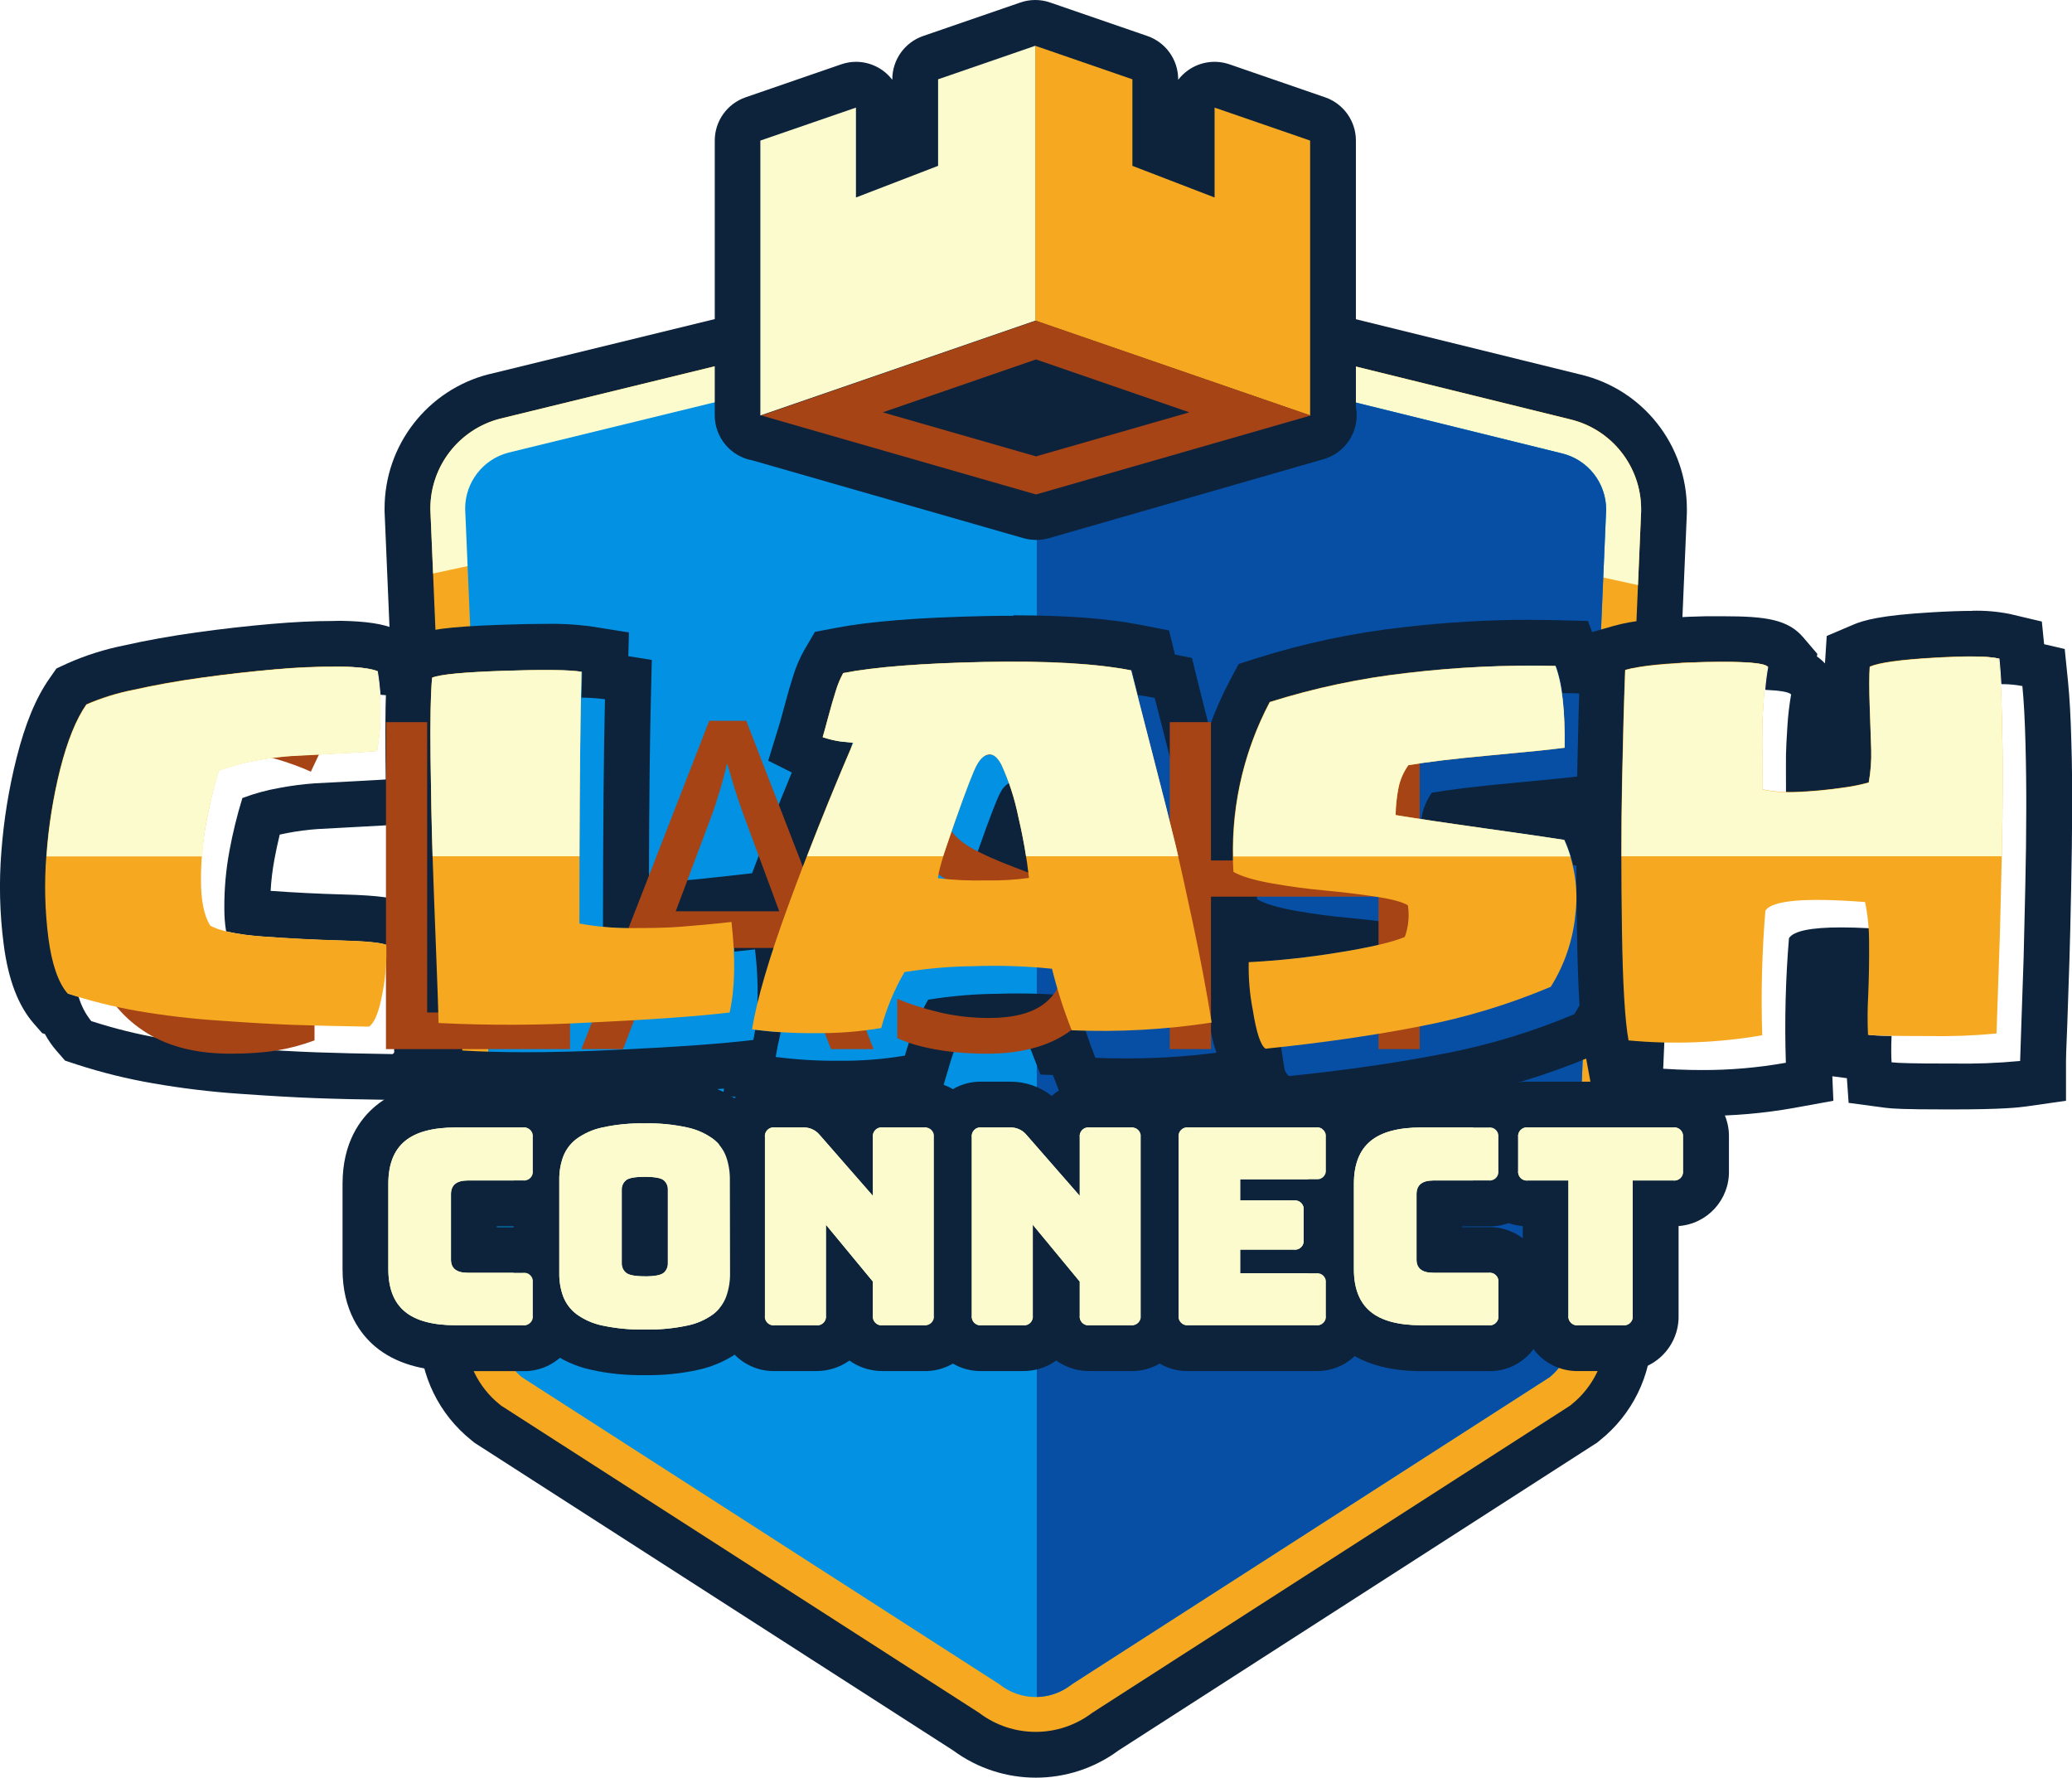
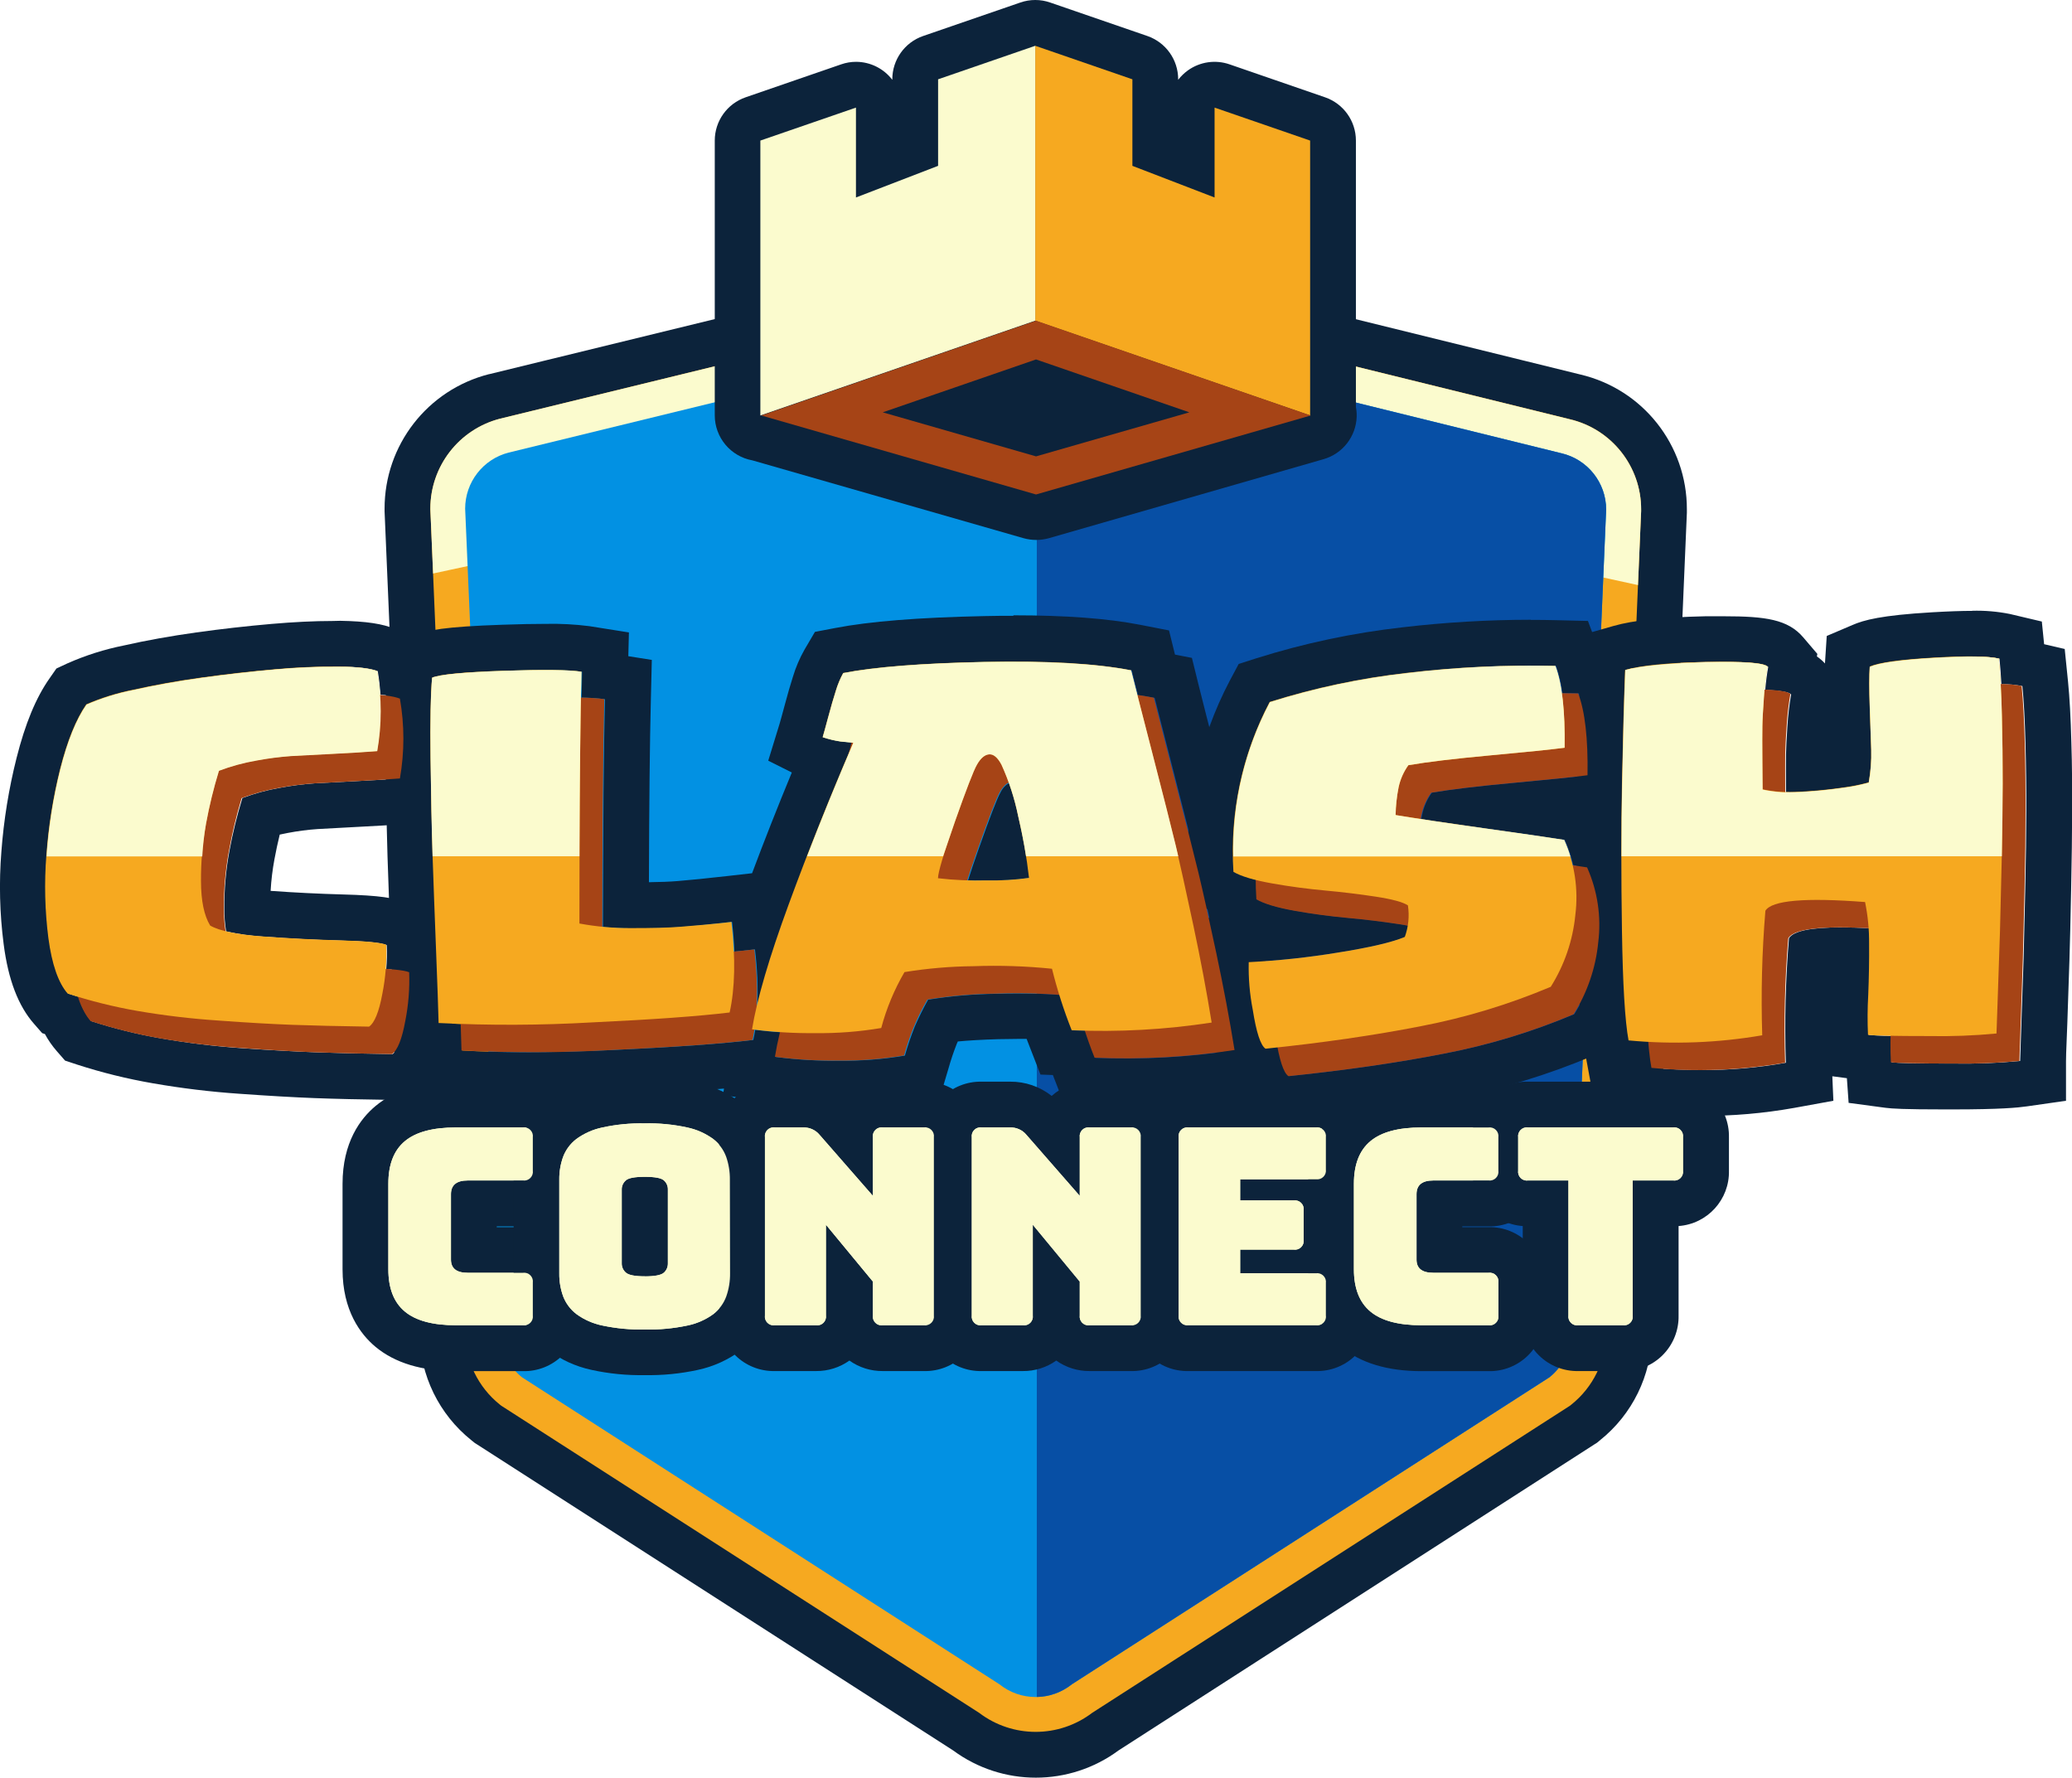
<svg xmlns="http://www.w3.org/2000/svg" id="Calque_1" data-name="Calque 1" viewBox="0 0 452.57 388.23">
  <defs>
-     <style>.cls-1{fill:#f6a920;}.cls-2{fill:#0c233b;}.cls-3{fill:#fbfbce;}.cls-4{fill:#0291e3;}.cls-5{fill:#074fa5;}.cls-6{font-size:100px;font-family:YouBlockhead, You Blockhead;}.cls-6,.cls-7{fill:#a64416;}</style>
+     <style>.cls-1{fill:#f6a920;}.cls-2{fill:#0c233b;}.cls-3{fill:#fbfbce;}.cls-4{fill:#0291e3;}.cls-5{fill:#074fa5;}.cls-6{fill:#a64416;}</style>
  </defs>
  <path class="cls-1" d="M226.21,383.23A25.37,25.37,0,0,1,211,378.17L106.56,311.05l-.52-.42a25.17,25.17,0,0,1-9.44-19.39L89,111.36v-.27a25.29,25.29,0,0,1,19-24.5L220.14,59.2a25,25,0,0,1,6.21-.77,25.61,25.61,0,0,1,5.8.67L344,86.68a25.19,25.19,0,0,1,19.43,24.6v.54l-7.63,179.42a25.21,25.21,0,0,1-9.45,19.4l-.52.42L241.43,378.17A25.46,25.46,0,0,1,226.21,383.23Zm-.52-25.67.52.42.52-.42,103.81-66.72v-.45l7.62-179.11L221.35,83.72l-107.1,27.37,7.64,179.57v.18Z" />
  <path class="cls-2" d="M226.35,63.43A20.32,20.32,0,0,1,231,64L342.84,91.54a20.2,20.2,0,0,1,15.62,19.74v.33l-7.64,179.5a20.22,20.22,0,0,1-7.58,15.63l-.31.25L238.56,374.07a20.41,20.41,0,0,1-24.7,0L109.49,307l-.32-.25a20.21,20.21,0,0,1-7.57-15.63L94,111.25v-.16a20.28,20.28,0,0,1,15.26-19.65L221.32,64.06a20.39,20.39,0,0,1,5-.63M226.21,363a5,5,0,0,0,3.13-1.1l.31-.25.34-.22L333.9,294.62a5,5,0,0,0,1.63-3.69v-.33l7.63-179.45a5,5,0,0,0-3.84-4.73L222.5,78.85a5,5,0,0,0-1.15-.13,5.19,5.19,0,0,0-1.24.15L113,106.25a5,5,0,0,0-3.76,4.72l7.65,179.79v.17a5,5,0,0,0,1.62,3.69l104.25,67,.32.25a5,5,0,0,0,3.13,1.1m.14-309.54a30.11,30.11,0,0,0-7.45.93L106.84,81.72l0,0h-.05A30.26,30.26,0,0,0,84,111.09v.59l7.64,179.7a30.14,30.14,0,0,0,11.31,23.15l.32.26.41.33.44.28,104.06,66.88a30.41,30.41,0,0,0,36.14,0l104-66.88.45-.28.41-.33.31-.26a30.15,30.15,0,0,0,11.32-23.15L368.45,112v-.75a30.17,30.17,0,0,0-23.27-29.46L233.4,54.26h-.1a30.08,30.08,0,0,0-7-.81Zm-106.93,61.5,102-26.06L333,115.2,325.64,288,226.21,352,126.78,288l-7.36-173.11Z" />
  <path class="cls-3" d="M109.24,111a5,5,0,0,1,3.76-4.72L225.11,78.87a5.08,5.08,0,0,1,2.39,0l111.83,27.57a5,5,0,0,1,3.84,4.73l-.56,13.3,15.16,3.31.69-16.15v-.33a20.2,20.2,0,0,0-15.62-19.74L231,64a20.36,20.36,0,0,0-9.69.09L109.21,91.44A20.28,20.28,0,0,0,94,111.09v.16l.6,14L109.71,122Z" />
  <path class="cls-4" d="M338.45,300.78,234.13,367.83a12.64,12.64,0,0,1-15.84,0L114,300.78a12.65,12.65,0,0,1-4.72-9.85L101.6,111.09a12.64,12.64,0,0,1,9.51-12.25L223.22,71.47a12.55,12.55,0,0,1,6-.06L341.08,99a12.63,12.63,0,0,1,9.74,12.3l-7.65,179.65A12.62,12.62,0,0,1,338.45,300.78Z" />
  <path class="cls-5" d="M341.08,99,229.25,71.41a12.51,12.51,0,0,0-2.79-.33V370.61a12.69,12.69,0,0,0,7.67-2.78l104.32-67.05a12.62,12.62,0,0,0,4.72-9.85l7.65-179.65A12.63,12.63,0,0,0,341.08,99Z" />
  <path class="cls-2" d="M72.6,145.57h1.56q6.15.1,8.35,1c.29,1.75.48,3.46.61,5.16a15.67,15.67,0,0,1,4.39.84,50.47,50.47,0,0,1,0,17.43c-2.47.2-5.66.39-9.55.59s-6.94.35-9.15.48a66.62,66.62,0,0,0-7.74,1,44.59,44.59,0,0,0-8.13,2.22,102.6,102.6,0,0,0-2.83,11.55A66.43,66.43,0,0,0,49,198.41a30.44,30.44,0,0,0,.39,5,51.39,51.39,0,0,0,8.21,1.15q8.6.63,16.87.85c5.51.15,8.86.47,10,1a39.18,39.18,0,0,1-.11,5.26,20,20,0,0,1,5.11.74A46.52,46.52,0,0,1,88.66,223c-.74,4-1.7,6.36-2.91,7.21q-10.05-.15-16.65-.39T53,228.93a172.72,172.72,0,0,1-17.79-2.15A111.37,111.37,0,0,1,19.93,223a15.24,15.24,0,0,1-2.76-5.31c-.75-.23-1.51-.45-2.24-.69q-3.07-3.51-4.22-12.11a87.64,87.64,0,0,1-.44-18.14A109.88,109.88,0,0,1,13.32,168q2.34-9.28,5.71-14.11a50.23,50.23,0,0,1,10.23-3.18q6.91-1.56,15-2.68t15.92-1.81q6.87-.6,12.45-.6m0-10c-4,0-8.47.22-13.32.64-5.39.47-10.92,1.09-16.43,1.86s-10.94,1.74-15.79,2.84a59,59,0,0,0-12.39,3.93L12.32,146l-1.49,2.14c-3,4.26-5.33,9.94-7.21,17.38A120.69,120.69,0,0,0,.3,186a97.05,97.05,0,0,0,.5,20.2c1,7.8,3.2,13.48,6.61,17.37l1.8,2.06.6.2a20.52,20.52,0,0,0,2.6,3.74l1.8,2.06,2.6.86a120.79,120.79,0,0,0,16.61,4.1,181.84,181.84,0,0,0,18.83,2.28c6.44.46,12,.78,16.48.95s10.13.3,16.88.39l3.24,0,2.65-1.86c4.56-3.21,6.13-8.94,7-13.57a56.58,56.58,0,0,0,1-13l-.32-6.3-4.8-2-.2-4-5.82-2.43c-2.2-.91-5.14-1.49-13.62-1.71-5.09-.14-10.35-.4-15.63-.78a54.36,54.36,0,0,1,.83-6.88q.51-2.76,1.16-5.41c.58-.13,1.16-.25,1.76-.36a54.77,54.77,0,0,1,6.54-.85c2.21-.13,5.26-.29,9.06-.49,4-.2,7.28-.4,9.84-.6l7.65-.6,1.39-7.56a60.57,60.57,0,0,0,0-20.86l-.9-5.45-4.31-1.82-.69-4.18L86.4,137.4c-2.8-1.18-6.41-1.72-12.08-1.82Z" />
  <path class="cls-2" d="M221.35,144.52q16.13,0,25.86,1.89c.28,1.16.74,3,1.36,5.4,1.28.18,2.49.38,3.64.6q1,4,4.59,17.92t5.12,20.24q1.51,6.28,3.91,17.53t3.95,21.22a151.38,151.38,0,0,1-24,1.83q-3.23,0-6.53-.12c-.8-2.07-1.5-4-2.13-5.93l-2.87-.07c-1.06-2.73-2-5.3-2.72-7.75-2.8-.2-5.83-.31-9.1-.31-1.48,0-3,0-4.59.07a100.15,100.15,0,0,0-15.12,1.29,63.46,63.46,0,0,0-2.92,5.89,64.49,64.49,0,0,0-2.15,6.32,80.74,80.74,0,0,1-14.36,1.12,98.35,98.35,0,0,1-13.87-.83q.41-2.46,1.11-5.39c-2-.12-3.88-.31-5.57-.54-.12.76-.26,1.51-.42,2.22q-10,1.22-30.15,2.17-10.79.51-19.59.51-7.67,0-13.83-.38c0-1.37-.09-3.3-.18-5.78-1.67-.06-3.29-.13-4.82-.22q-.1-4.3-.56-16t-.76-20.65q-.3-8.94-.44-21.2T94.52,148Q97,147,110.05,146.51q5.36-.18,9.18-.18a57.29,57.29,0,0,1,7.91.38c0,1.73-.08,3.63-.12,5.65a39.75,39.75,0,0,1,5.12.35q-.4,16.44-.44,49.74c2,.19,4.06.29,6.33.31h1.59q5.43,0,9.15-.3,4.24-.34,11.13-1.12.39,3.41.52,6.49l4.48-.49a77.36,77.36,0,0,1,.53,12.39,198.9,198.9,0,0,1,7-22.18q6-16.25,13.11-32.94c.16-.62.35-1.31.56-2.1l.09-.32-2.48-.26a22.7,22.7,0,0,1-3.86-.93c.26-.84.68-2.34,1.25-4.49s1.11-4,1.63-5.66a19.63,19.63,0,0,1,1.62-3.86q10.35-2,30.86-2.42c2.13,0,4.18-.06,6.17-.06m-7.19,47.78h1.53a57.66,57.66,0,0,0,9.2-.56,109.66,109.66,0,0,0-2.37-13.5c-.66-2.84-1.34-5.26-2-7.3a4.67,4.67,0,0,0-2,2.09q-1.08,1.86-4.79,12.38-1.44,4.08-2.32,6.87c.87,0,1.78,0,2.75,0m7.19-57.78c-2,0-4.19,0-6.38.06-14.37.3-25,1.15-32.55,2.6L178,138l-2.29,3.9a28.87,28.87,0,0,0-2.51,5.87c-.57,1.78-1.17,3.85-1.78,6.15-.66,2.51-1,3.62-1.13,4.11l-2.49,8.1,5.15,2.58c-3.09,7.47-6,14.85-8.68,22l-5.48.62c-4.46.51-8.1.87-10.8,1.09-1.72.14-3.82.22-6.25.25.05-17.26.19-30.62.42-39.8l.21-8.75-5.13-.81.13-5.19-8.65-1.37a64.13,64.13,0,0,0-9.47-.5c-2.65,0-5.86.06-9.52.19-12.55.42-16.55,1.18-19.22,2.35l-5.38,2.37-.55,5.86c-.36,3.9-.48,10-.38,18.57.1,8.21.25,15.41.44,21.4s.46,13,.76,20.73.5,13,.56,15.84l.21,9.18,4.87.31.13,5.69,9.16.58c4.3.27,9.16.4,14.46.4,6,0,12.75-.17,20.06-.52,9.44-.44,17.14-.92,23.29-1.46l-.23,1.43,10.05,1.48a106.63,106.63,0,0,0,15.32.93,91.4,91.4,0,0,0,16.15-1.28l6-1.11,1.75-5.88a55,55,0,0,1,1.79-5.32c.07-.15.14-.33.24-.54,2.2-.21,5.09-.39,8.85-.5,1.48,0,2.94-.06,4.32-.06l1.86,0c.21.55.42,1.1.64,1.66l2.38,6.13,2.71.1,2.29,5.9,6.58.24c2.31.08,4.63.13,6.89.13a162.15,162.15,0,0,0,25.62-2l9.84-1.58-1.55-9.84c-1.06-6.79-2.42-14.1-4.05-21.75s-2.94-13.54-4-17.79-2.75-11.08-5.16-20.4-3.92-15.2-4.56-17.81l-1.53-6.2-3.7-.72-1.3-5.28-6.27-1.22c-7.18-1.4-16.27-2.08-27.77-2.08Z" />
  <path class="cls-2" d="M334.38,145.37c1.83,0,3.67,0,5.5.07a29,29,0,0,1,1.41,5.94c1.2,0,2.39,0,3.59.06q2.21,5.85,2,17.87-4.49.58-16.18,1.66t-17.95,2.15a12.82,12.82,0,0,0-2.12,4.81c-.07.3-.12.62-.18.94,3.82.58,8.42,1.25,13.83,2q12.48,1.76,17.51,2.54a30.13,30.13,0,0,1,1.86,5.52l3.14.48a30.81,30.81,0,0,1,2.44,16.38,36.16,36.16,0,0,1-5.37,15.7,141.33,141.33,0,0,1-28.3,8.59q-15.3,3-34,4.93c-.9-.6-1.69-2.71-2.39-6.28l-2.61.28q-1.6-1.08-2.78-8.5c-.78-4.94-1.08-8.41-.88-10.4a174.07,174.07,0,0,0,19.34-2.07q10.59-1.68,14.74-3.44a11.53,11.53,0,0,0,.63-2.46l-1.93-.33c-3.58-.56-7.28-1-11.1-1.35s-7.7-.86-11.63-1.56-6.71-1.54-8.37-2.51c-.08-1.42-.11-2.83-.11-4.22a19.45,19.45,0,0,1-4.89-1.78,69.61,69.61,0,0,1,7.91-37.11,158.48,158.48,0,0,1,30-6.35,230.85,230.85,0,0,1,26.87-1.58m0-10a242.15,242.15,0,0,0-28,1.65,168.9,168.9,0,0,0-31.92,6.76L270.56,145l-1.91,3.58a79.83,79.83,0,0,0-9.07,42.34l.29,5.36L264.5,199l.2.11.07,1.35-1,0-.85,8.63c-.29,2.94,0,6.93.95,12.93,1.12,7.06,2.75,12.35,7.11,15.26l.35.23a13.12,13.12,0,0,0,4.65,5.77l3,2,3.58-.36c12.71-1.3,24.47-3,34.93-5.07a151.78,151.78,0,0,0,30.3-9.21l2.83-1.22,1.66-2.59a46.36,46.36,0,0,0,6.88-20,40.88,40.88,0,0,0-3.27-21.6l-2.23-4.94L351.2,180l-.3-.68-.19-.42,6-.78.14-8.64c.15-9.36-.71-16.41-2.63-21.54l-2.38-6.33-2.77-.06-2.23-5.94-6.75-.16c-1.9-.05-3.83-.07-5.74-.07Z" />
  <path class="cls-2" d="M430.73,143.39a28.74,28.74,0,0,1,6,.44q.24,2.43.42,5.58a23.46,23.46,0,0,1,4.58.42q.48,4.83.68,12.52t.17,14.82q0,7.13-.22,16.89T442,209.35q-.18,5.52-.47,13.69c-.19,5.46-.29,8.34-.29,8.67a129.35,129.35,0,0,1-14.82.56h-1.64q-9.58,0-11.62-.27c-.09-1.36-.11-3.29,0-5.77-2.51,0-4.17-.12-5-.23q-.19-2.77.05-8.64c.17-3.91.23-7.67.2-11.28,0-1.19-.06-2.29-.13-3.36-2.28-.12-4.33-.18-6.17-.18q-9.9,0-11.36,2.36a236.57,236.57,0,0,0-.68,27.2,102.19,102.19,0,0,1-18.41,1.59q-5.24,0-10.79-.47c-.27-1.44-.5-3.36-.7-5.71-1.42-.07-2.85-.17-4.3-.29q-1.17-6.3-1.44-24t0-32.18q.3-14.48.69-24.73,5.11-1.47,17.55-1.74c1.4,0,2.69,0,3.88,0,5.82,0,9.05.36,9.67,1.09-.27,1.47-.49,3.13-.65,5,3.3.14,5.19.48,5.65,1a62,62,0,0,0-.81,6.91c-.17,2.65-.28,4.7-.31,6.13s0,4,0,7.57V173h1.11c.62,0,1.26,0,1.94,0q4.89-.25,9.23-.88a42.69,42.69,0,0,0,6-1.17,36.28,36.28,0,0,0,.54-7.16c-.07-2.36-.17-5.48-.32-9.37s-.16-6.81,0-8.77q3-1.32,14-1.95,4.89-.28,8.25-.29m0-10c-2.42,0-5.4.11-8.83.31-11.16.65-14.94,1.71-17.36,2.76L399,138.89l-.39,6a10.9,10.9,0,0,0-1.76-1.53l.1-.55-3.08-3.61c-3.34-3.92-8.23-4.61-17.28-4.61-1.25,0-2.63,0-4.1,0-9.35.21-15.74.88-20.08,2.12l-7,2-.28,7.24c-.26,6.85-.49,15.23-.68,24.92s-.21,20.68,0,32.53c.19,12.65.7,20.81,1.61,25.67l1.39,7.51,3.95.32,1.05,5.68,7.61.63c4,.33,7.87.5,11.62.5a112.86,112.86,0,0,0,20.2-1.75l8.57-1.56-.23-5.35,3.18.42.38,5.39,8.08,1.08c1.4.18,3.93.35,12.94.35h1.66c10.54,0,14.3-.39,16.21-.66l8.59-1.23v-8.6c0-.31,0-1.76.29-8.38q.28-8.21.46-13.74c.12-3.7.24-8.88.37-15.4s.21-12.27.22-17.06,0-9.92-.17-15.1c-.14-5.44-.38-9.78-.73-13.28l-.72-7.1-4.5-1.05-.5-4.95L439,134.09a36.7,36.7,0,0,0-8.27-.7Z" />
-   <text class="cls-6" transform="translate(11.4 229.12)">CLASH</text>
+   <path class="cls-6" d="M89.37,212.33A46,46,0,0,1,88.52,223q-1.09,5.94-2.9,7.21-10.07-.15-16.66-.39t-16.13-.93A172.59,172.59,0,0,1,35,226.78,111.73,111.73,0,0,1,19.79,223q-3.08-3.51-4.22-12.11a88.34,88.34,0,0,1-.44-18.14,109.88,109.88,0,0,1,3-18.82q2.36-9.28,5.72-14.11a49.81,49.81,0,0,1,10.23-3.18q6.9-1.56,15-2.68T65,152.17a138.54,138.54,0,0,1,14-.59c4.1.07,6.89.41,8.35,1a50.47,50.47,0,0,1,0,17.43c-2.47.2-5.65.39-9.54.59s-6.94.35-9.16.48a67.17,67.17,0,0,0-7.74,1,45,45,0,0,0-8.13,2.22A102.6,102.6,0,0,0,50,185.89a67.27,67.27,0,0,0-1.1,12.52c0,4.33.69,7.57,2,9.72q3,1.76,11.57,2.39t16.87.85Q87.62,211.6,89.37,212.33Z" />
+   <path class="cls-6" d="M164.77,207.35q1.36,11.86-.4,19.77-10,1.23-30.15,2.17a314.45,314.45,0,0,1-33.42.13q-.09-4.3-.56-16t-.76-20.65q-.28-8.94-.44-21.2T99.38,154q2.45-1.07,15.53-1.51t17.09.2q-.44,17.72-.44,55a60,60,0,0,0,11.33,1c4.33,0,7.91-.06,10.74-.29S160.18,207.87,164.77,207.35Z" />
+   <path class="cls-6" d="M269.65,229.32A157.3,157.3,0,0,1,239.08,231a104.22,104.22,0,0,1-4.3-13.43,124.19,124.19,0,0,0-17.11-.56,100,100,0,0,0-15.11,1.29,49.6,49.6,0,0,0-5.08,12.21,80.74,80.74,0,0,1-14.36,1.12,96.71,96.71,0,0,1-13.86-.83q1.61-9.86,8-27.27t14.11-35.33l-2.84-.29a22.46,22.46,0,0,1-3.85-.93c.26-.84.67-2.34,1.24-4.49s1.12-4,1.64-5.66a19.69,19.69,0,0,1,1.61-3.86q10.35-2,30.86-2.42t32,1.83q1,4,4.59,17.92t5.13,20.24q1.51,6.28,3.9,17.53T269.65,229.32Zm-39.89-31.59a113.58,113.58,0,0,0-2.37-13.5A52.59,52.59,0,0,0,223.75,173c-.85-1.6-1.75-2.35-2.71-2.27s-1.85.84-2.66,2.27q-1.08,1.86-4.79,12.38t-3.71,12.42a73.74,73.74,0,0,0,10.67.47A57.82,57.82,0,0,0,229.76,197.73Z" />
+   <path class="cls-6" d="M346.75,169.31q-4.5.58-16.19,1.66t-17.94,2.15a13,13,0,0,0-2.13,4.81,34.47,34.47,0,0,0-.66,6.08q6.84,1.11,19.32,2.88t17.5,2.54a30.81,30.81,0,0,1,2.44,16.38,36.16,36.16,0,0,1-5.37,15.7,141.43,141.43,0,0,1-28.29,8.59q-15.31,3-34,4.93c-1.08-.71-2-3.55-2.79-8.5a48.35,48.35,0,0,1-.88-10.4,173.82,173.82,0,0,0,19.34-2.07q10.59-1.68,14.75-3.44a14,14,0,0,0,.68-6.89c-1.07-.71-3.4-1.35-7-1.9s-7.29-1-11.11-1.35-7.7-.86-11.62-1.56-6.72-1.54-8.38-2.51a69.71,69.71,0,0,1,7.91-37.11,158.82,158.82,0,0,1,30-6.35,229.66,229.66,0,0,1,32.38-1.51Q346.94,157.29,346.75,169.31Z" />
+   <path class="cls-6" d="M441.57,149.83q.49,4.83.69,12.52t.17,14.82q0,7.13-.22,16.89t-.37,15.29q-.16,5.52-.46,13.69t-.3,8.67a129.1,129.1,0,0,1-14.82.56q-11.06,0-13.25-.27a83.67,83.67,0,0,1,.05-8.64q.24-5.87.19-11.28a43.08,43.08,0,0,0-.88-9.08q-19.68-1.51-21.77,1.9a236.82,236.82,0,0,0-.69,27.2,111,111,0,0,1-29.2,1.12q-1.17-6.3-1.44-24t0-32.18q.29-14.48.68-24.73,5.13-1.47,17.55-1.74t13.55,1a64.69,64.69,0,0,0-.8,6.91c-.18,2.65-.29,4.7-.32,6.13s0,4,0,7.57.05,5.68.05,6.2a28.18,28.18,0,0,0,8,.54q4.88-.25,9.23-.88a42.78,42.78,0,0,0,5.95-1.17,35.53,35.53,0,0,0,.54-7.16q-.09-3.54-.32-9.37t0-8.77q3-1.32,13.94-1.95T441.57,149.83Z" />
  <path class="cls-1" d="M84.37,206.33A46,46,0,0,1,83.52,217q-1.09,5.94-2.91,7.21-10-.15-16.65-.39t-16.13-.93A172.59,172.59,0,0,1,30,220.78,111.73,111.73,0,0,1,14.79,217q-3.07-3.51-4.22-12.11a88.34,88.34,0,0,1-.44-18.14,109.88,109.88,0,0,1,3-18.82q2.36-9.28,5.72-14.11a49.81,49.81,0,0,1,10.23-3.18q6.9-1.56,15-2.68T60,146.17a138.54,138.54,0,0,1,14-.59c4.1.07,6.89.41,8.35,1a50.47,50.47,0,0,1,0,17.43c-2.47.2-5.65.39-9.54.59s-6.94.35-9.16.48a67.17,67.17,0,0,0-7.74,1,45,45,0,0,0-8.13,2.22A102.6,102.6,0,0,0,45,179.89a67.27,67.27,0,0,0-1.1,12.52c0,4.33.69,7.57,2,9.72q3,1.76,11.57,2.39t16.87.85Q82.62,205.6,84.37,206.33Z" />
  <path class="cls-1" d="M159.77,201.35q1.36,11.86-.4,19.77-10,1.22-30.15,2.17a314.45,314.45,0,0,1-33.42.13q-.1-4.3-.56-16t-.76-20.65q-.28-8.94-.44-21.2T94.38,148q2.45-1.07,15.53-1.51t17.09.2q-.44,17.72-.44,55a60,60,0,0,0,11.33,1c4.33,0,7.91-.06,10.74-.29S155.18,201.87,159.77,201.35Z" />
  <path class="cls-1" d="M264.65,223.32A157.3,157.3,0,0,1,234.08,225a104.22,104.22,0,0,1-4.3-13.43,124.19,124.19,0,0,0-17.11-.56,100,100,0,0,0-15.11,1.29,49.6,49.6,0,0,0-5.08,12.21,80.74,80.74,0,0,1-14.36,1.12,98.19,98.19,0,0,1-13.86-.83q1.61-9.86,8-27.27t14.11-35.33l-2.84-.29a22.46,22.46,0,0,1-3.85-.93c.26-.84.67-2.34,1.24-4.49s1.12-4,1.64-5.66a19.69,19.69,0,0,1,1.61-3.86q10.35-2,30.86-2.42t32,1.83q1,4,4.59,17.92t5.13,20.24q1.51,6.28,3.9,17.53T264.65,223.32Zm-39.89-31.59a113.58,113.58,0,0,0-2.37-13.5A52.59,52.59,0,0,0,218.75,167c-.85-1.6-1.75-2.35-2.71-2.27s-1.85.84-2.66,2.27q-1.08,1.86-4.79,12.38t-3.71,12.42a73.74,73.74,0,0,0,10.67.47A57.82,57.82,0,0,0,224.76,191.73Z" />
  <path class="cls-1" d="M341.75,163.31q-4.5.58-16.19,1.66t-17.94,2.15a12.84,12.84,0,0,0-2.13,4.81,34.47,34.47,0,0,0-.66,6.08q6.84,1.11,19.32,2.88t17.5,2.54a30.81,30.81,0,0,1,2.44,16.38,36.16,36.16,0,0,1-5.37,15.7,141.33,141.33,0,0,1-28.3,8.59q-15.3,3-34,4.93-1.62-1.08-2.79-8.5a48.35,48.35,0,0,1-.88-10.4,173.82,173.82,0,0,0,19.34-2.07q10.59-1.68,14.75-3.44a14,14,0,0,0,.68-6.89c-1.08-.71-3.4-1.35-7-1.9s-7.29-1-11.11-1.35-7.7-.86-11.62-1.56-6.72-1.54-8.38-2.51a69.71,69.71,0,0,1,7.91-37.11,158.82,158.82,0,0,1,30-6.35,229.66,229.66,0,0,1,32.38-1.51Q341.94,151.29,341.75,163.31Z" />
  <path class="cls-1" d="M436.57,143.83q.49,4.83.69,12.52t.17,14.82q0,7.13-.22,16.89t-.37,15.29q-.16,5.52-.46,13.69c-.2,5.46-.3,8.34-.3,8.67a129.1,129.1,0,0,1-14.82.56q-11.06,0-13.25-.27a83.67,83.67,0,0,1,.05-8.64q.24-5.87.19-11.28a43.08,43.08,0,0,0-.88-9.08q-19.68-1.51-21.77,1.9a236.82,236.82,0,0,0-.69,27.2,111,111,0,0,1-29.2,1.12q-1.17-6.3-1.44-24t0-32.18q.29-14.48.68-24.73,5.13-1.47,17.55-1.74t13.55,1a64.69,64.69,0,0,0-.8,6.91c-.18,2.65-.29,4.7-.32,6.13s0,4,0,7.57.05,5.68.05,6.2a28.18,28.18,0,0,0,8,.54q4.88-.25,9.23-.88a42.78,42.78,0,0,0,5.95-1.17,34.82,34.82,0,0,0,.54-7.16c-.07-2.36-.17-5.48-.32-9.37s-.15-6.81,0-8.77q3-1.32,13.94-1.95T436.57,143.83Z" />
  <path class="cls-3" d="M45,179.89a102.6,102.6,0,0,1,2.83-11.55,45,45,0,0,1,8.13-2.22,67.17,67.17,0,0,1,7.74-1q3.33-.2,9.16-.48c3.89-.2,7.07-.39,9.54-.59a50.47,50.47,0,0,0,0-17.43c-1.46-.62-4.25-1-8.35-1a138.54,138.54,0,0,0-14,.59q-7.86.69-15.92,1.81t-15,2.68a49.81,49.81,0,0,0-10.23,3.18q-3.37,4.83-5.72,14.11a109.88,109.88,0,0,0-3,18.82c0,.08,0,.15,0,.23h34A63,63,0,0,1,45,179.89Z" />
  <path class="cls-3" d="M127,146.71q-4-.65-17.09-.2T94.38,148q-.48,5.28-.34,17.53t.44,21.2V187h32.09Q126.66,160.74,127,146.71Z" />
  <path class="cls-3" d="M208.59,179.4q3.72-10.53,4.79-12.38c.81-1.43,1.7-2.19,2.66-2.27s1.86.67,2.71,2.27a52.59,52.59,0,0,1,3.64,11.21c.72,3.11,1.29,6,1.72,8.77h33.25c-.2-.86-.39-1.68-.57-2.43q-1.52-6.27-5.13-20.24t-4.59-17.92q-11.52-2.24-32-1.83T184.18,147a19.69,19.69,0,0,0-1.61,3.86q-.78,2.43-1.64,5.66c-.57,2.15-1,3.65-1.24,4.49a22.46,22.46,0,0,0,3.85.93l2.84.29Q181,174.76,176.28,187H206Q207,184,208.59,179.4Z" />
  <path class="cls-3" d="M341.65,183.43q-5-.8-17.5-2.54T304.83,178a34.47,34.47,0,0,1,.66-6.08,12.84,12.84,0,0,1,2.13-4.81q6.24-1.08,17.94-2.15t16.19-1.66q.19-12-2-17.87A229.66,229.66,0,0,0,307.37,147a158.82,158.82,0,0,0-30,6.35,69,69,0,0,0-8,33.7H343A27.35,27.35,0,0,0,341.65,183.43Z" />
  <path class="cls-3" d="M437.43,171.17q0-7.12-.17-14.82t-.69-12.52q-3.31-.78-14.23-.15t-13.94,1.95q-.19,2.94,0,8.77c.15,3.89.25,7,.32,9.37a34.82,34.82,0,0,1-.54,7.16,42.78,42.78,0,0,1-5.95,1.17q-4.35.63-9.23.88a28.18,28.18,0,0,1-8-.54q0-.78-.05-6.2t0-7.57c0-1.43.14-3.48.32-6.13a64.69,64.69,0,0,1,.8-6.91q-1.12-1.32-13.55-1T355,146.32q-.39,10.25-.68,24.73c-.11,5-.15,10.34-.15,15.95h83.08Q437.4,177.91,437.43,171.17Z" />
  <path class="cls-3" d="M99.58,294.43c-6.31,0-11-1.36-14.36-4.16-3.58-3-5.4-7.38-5.4-13.08V258.53c0-5.73,1.82-10.15,5.4-13.14,3.36-2.8,8-4.16,14.36-4.16h14.64a6.86,6.86,0,0,1,7.16,7.16v7.26a6.85,6.85,0,0,1-7.16,7.16H103.5V273h10.72a6.86,6.86,0,0,1,7.16,7.16v7.14a6.85,6.85,0,0,1-7.16,7.16Z" />
  <path class="cls-2" d="M114.22,246.23a1.91,1.91,0,0,1,2.16,2.16v7.26a1.91,1.91,0,0,1-2.16,2.16H102.16q-3.66,0-3.66,3v14.28q0,2.88,3.66,2.88h12.06a1.91,1.91,0,0,1,2.16,2.16v7.14a1.91,1.91,0,0,1-2.16,2.16H99.58q-7.56,0-11.16-3t-3.6-9.24V258.53q0-6.3,3.6-9.3t11.16-3h14.64m0-10H99.58c-7.42,0-13.33,1.79-17.56,5.32-3.29,2.74-7.2,7.91-7.2,17v18.66c0,9,3.91,14.19,7.2,16.93,4.23,3.52,10.14,5.31,17.56,5.31h14.64a11.89,11.89,0,0,0,12.16-12.16v-7.14A11.9,11.9,0,0,0,114.22,268H108.5v-.16h5.72a11.89,11.89,0,0,0,12.16-12.16v-7.26a11.9,11.9,0,0,0-12.16-12.16Z" />
  <path class="cls-3" d="M140.86,295.33a45.63,45.63,0,0,1-10.43-1,19.27,19.27,0,0,1-7.62-3.44,13.8,13.8,0,0,1-4.46-6,19.38,19.38,0,0,1-1.15-6.76V257.63a19.23,19.23,0,0,1,1.16-6.76,13.73,13.73,0,0,1,4.45-6,19.44,19.44,0,0,1,7.58-3.46,44.14,44.14,0,0,1,10.47-1,44.14,44.14,0,0,1,10.47,1,19.44,19.44,0,0,1,7.58,3.46,13.54,13.54,0,0,1,4.44,6.09,19.58,19.58,0,0,1,1.11,6.7v20.46a19.64,19.64,0,0,1-1.11,6.71,13.54,13.54,0,0,1-4.44,6.09,19.27,19.27,0,0,1-7.62,3.44A45.69,45.69,0,0,1,140.86,295.33Zm0-21.58V262h-.08v11.72Z" />
  <path class="cls-2" d="M140.86,245.33a39.51,39.51,0,0,1,9.27.9,14.8,14.8,0,0,1,5.67,2.52,8.63,8.63,0,0,1,2.85,3.87,14.71,14.71,0,0,1,.81,5v20.46a14.71,14.71,0,0,1-.81,5A8.63,8.63,0,0,1,155.8,287a14.5,14.5,0,0,1-5.67,2.49,40.82,40.82,0,0,1-9.27.87,40.82,40.82,0,0,1-9.27-.87,14.5,14.5,0,0,1-5.67-2.49A8.85,8.85,0,0,1,123,283.1a14.23,14.23,0,0,1-.84-5V257.63a14.23,14.23,0,0,1,.84-5,8.85,8.85,0,0,1,2.88-3.87,14.8,14.8,0,0,1,5.67-2.52,39.51,39.51,0,0,1,9.27-.9m0,33.42q3.3,0,4.17-.81a2.64,2.64,0,0,0,.87-2V259.79a2.54,2.54,0,0,0-.87-2q-.87-.78-4.17-.78t-4.14.78a2.51,2.51,0,0,0-.9,2v16.14a2.6,2.6,0,0,0,.9,2q.9.81,4.14.81m0-43.42a48.39,48.39,0,0,0-11.68,1.2,24.35,24.35,0,0,0-9.48,4.39,18.68,18.68,0,0,0-6,8.21,24.1,24.1,0,0,0-1.47,8.5v20.46a24.11,24.11,0,0,0,1.47,8.51,18.79,18.79,0,0,0,6,8.21,24.09,24.09,0,0,0,9.56,4.38,50.13,50.13,0,0,0,11.6,1.14,50.13,50.13,0,0,0,11.6-1.14,24.15,24.15,0,0,0,9.56-4.38,18.63,18.63,0,0,0,6-8.32,24.72,24.72,0,0,0,1.4-8.4V257.63a24.66,24.66,0,0,0-1.4-8.39,18.57,18.57,0,0,0-6-8.32,24.35,24.35,0,0,0-9.48-4.39,48.5,48.5,0,0,0-11.68-1.2Z" />
  <path class="cls-3" d="M192.82,294.43a6.85,6.85,0,0,1-7.16-7.16v-5.58l-.26-.31v5.89a6.85,6.85,0,0,1-7.16,7.16h-9a6.85,6.85,0,0,1-7.16-7.16V248.39a6.85,6.85,0,0,1,7.16-7.16h6.24a9.37,9.37,0,0,1,7.34,3.38l2.85,3.26a6.83,6.83,0,0,1,7.15-6.64h9a6.86,6.86,0,0,1,7.16,7.16v38.88a6.85,6.85,0,0,1-7.16,7.16Z" />
  <path class="cls-2" d="M201.82,246.23a1.91,1.91,0,0,1,2.16,2.16v38.88a1.91,1.91,0,0,1-2.16,2.16h-9a1.91,1.91,0,0,1-2.16-2.16v-7.38L180.4,267.47v19.8a1.91,1.91,0,0,1-2.16,2.16h-9a1.91,1.91,0,0,1-2.16-2.16V248.39a1.91,1.91,0,0,1,2.16-2.16h6.24a4.44,4.44,0,0,1,3.54,1.62l11.64,13.32V248.39a1.91,1.91,0,0,1,2.16-2.16h9m0-10h-9a12.18,12.18,0,0,0-8.29,3.11,14.43,14.43,0,0,0-9.05-3.11h-6.24a11.9,11.9,0,0,0-12.16,12.16v38.88a11.89,11.89,0,0,0,12.16,12.16h9a12.35,12.35,0,0,0,7.29-2.29,12.33,12.33,0,0,0,7.29,2.29h9A11.89,11.89,0,0,0,214,287.27V248.39a11.9,11.9,0,0,0-12.16-12.16Z" />
  <path class="cls-3" d="M238,294.43a6.85,6.85,0,0,1-7.16-7.16v-5.58l-.26-.31v5.89a6.85,6.85,0,0,1-7.16,7.16h-9a6.85,6.85,0,0,1-7.16-7.16V248.39a6.85,6.85,0,0,1,7.16-7.16h6.24a9.37,9.37,0,0,1,7.34,3.38l2.85,3.26a6.83,6.83,0,0,1,7.15-6.64h9a6.86,6.86,0,0,1,7.16,7.16v38.88a6.85,6.85,0,0,1-7.16,7.16Z" />
  <path class="cls-2" d="M247,246.23a1.91,1.91,0,0,1,2.16,2.16v38.88a1.91,1.91,0,0,1-2.16,2.16h-9a1.91,1.91,0,0,1-2.16-2.16v-7.38l-10.26-12.42v19.8a1.91,1.91,0,0,1-2.16,2.16h-9a1.91,1.91,0,0,1-2.16-2.16V248.39a1.91,1.91,0,0,1,2.16-2.16h6.24a4.44,4.44,0,0,1,3.54,1.62l11.64,13.32V248.39a1.91,1.91,0,0,1,2.16-2.16h9m0-10h-9a12.18,12.18,0,0,0-8.29,3.11,14.43,14.43,0,0,0-9.05-3.11h-6.24a11.9,11.9,0,0,0-12.16,12.16v38.88a11.89,11.89,0,0,0,12.16,12.16h9a12.35,12.35,0,0,0,7.29-2.29,12.33,12.33,0,0,0,7.29,2.29h9a11.89,11.89,0,0,0,12.16-12.16V248.39A11.9,11.9,0,0,0,247,236.23Z" />
  <path class="cls-3" d="M259.6,294.43a6.85,6.85,0,0,1-7.16-7.16V248.39a6.85,6.85,0,0,1,7.16-7.16h27.84a6.86,6.86,0,0,1,7.16,7.16v7a6.79,6.79,0,0,1-5.11,6.91,8.36,8.36,0,0,1,.25,2v6.42a8,8,0,0,1-.4,2.54,6.79,6.79,0,0,1,5.26,6.94v7a6.85,6.85,0,0,1-7.16,7.16Z" />
  <path class="cls-2" d="M287.44,246.23a1.91,1.91,0,0,1,2.16,2.16v7a1.91,1.91,0,0,1-2.16,2.16H270.88v4.62h11.7a1.91,1.91,0,0,1,2.16,2.16v6.42a1.91,1.91,0,0,1-2.16,2.16h-11.7v5.16h16.56a1.91,1.91,0,0,1,2.16,2.16v7a1.91,1.91,0,0,1-2.16,2.16H259.6a1.91,1.91,0,0,1-2.16-2.16V248.39a1.91,1.91,0,0,1,2.16-2.16h27.84m0-10H259.6a11.89,11.89,0,0,0-12.16,12.16v38.88a11.88,11.88,0,0,0,12.16,12.16h27.84a11.89,11.89,0,0,0,12.16-12.16v-7a12,12,0,0,0-4.86-9.85v-5.13a12,12,0,0,0,4.86-9.86v-7a11.9,11.9,0,0,0-12.16-12.16Z" />
  <path class="cls-3" d="M310.48,294.43c-6.31,0-11-1.36-14.36-4.16-3.59-3-5.4-7.38-5.4-13.08V258.53c0-5.73,1.81-10.15,5.4-13.14,3.36-2.8,8.05-4.16,14.36-4.16h14.64a6.86,6.86,0,0,1,7.16,7.16v7.26a6.85,6.85,0,0,1-7.16,7.16H314.4V273h10.72a6.86,6.86,0,0,1,7.16,7.16v7.14a6.85,6.85,0,0,1-7.16,7.16Z" />
  <path class="cls-2" d="M325.12,246.23a1.91,1.91,0,0,1,2.16,2.16v7.26a1.91,1.91,0,0,1-2.16,2.16H313.06q-3.66,0-3.66,3v14.28q0,2.88,3.66,2.88h12.06a1.91,1.91,0,0,1,2.16,2.16v7.14a1.91,1.91,0,0,1-2.16,2.16H310.48q-7.56,0-11.16-3t-3.6-9.24V258.53q0-6.3,3.6-9.3t11.16-3h14.64m0-10H310.48c-7.42,0-13.33,1.79-17.56,5.32-3.29,2.74-7.2,7.91-7.2,17v18.66c0,9,3.91,14.19,7.2,16.93,4.23,3.52,10.14,5.31,17.56,5.31h14.64a11.89,11.89,0,0,0,12.16-12.16v-7.14A11.9,11.9,0,0,0,325.12,268H319.4v-.16h5.72a11.89,11.89,0,0,0,12.16-12.16v-7.26a11.9,11.9,0,0,0-12.16-12.16Z" />
  <path class="cls-3" d="M344.74,294.43a6.85,6.85,0,0,1-7.16-7.16V262.81h-3.82a6.85,6.85,0,0,1-7.16-7.16v-7.26a6.85,6.85,0,0,1,7.16-7.16h31.68a6.86,6.86,0,0,1,7.16,7.16v7.26a6.85,6.85,0,0,1-7.16,7.16h-3.82v24.46a6.85,6.85,0,0,1-7.16,7.16Z" />
  <path class="cls-2" d="M365.44,246.23a1.91,1.91,0,0,1,2.16,2.16v7.26a1.91,1.91,0,0,1-2.16,2.16h-8.82v29.46a1.91,1.91,0,0,1-2.16,2.16h-9.72a1.91,1.91,0,0,1-2.16-2.16V257.81h-8.82a1.91,1.91,0,0,1-2.16-2.16v-7.26a1.91,1.91,0,0,1,2.16-2.16h31.68m0-10H333.76a11.9,11.9,0,0,0-12.16,12.16v7.26a11.85,11.85,0,0,0,11,12.11v19.51a11.89,11.89,0,0,0,12.16,12.16h9.72a11.89,11.89,0,0,0,12.16-12.16V267.76a11.86,11.86,0,0,0,11-12.11v-7.26a11.9,11.9,0,0,0-12.16-12.16Z" />
  <path class="cls-3" d="M114.22,289.43H99.58q-7.56,0-11.16-3t-3.6-9.24V258.53c0-4.2,1.2-7.29,3.6-9.3s6.12-3,11.16-3h14.64a1.91,1.91,0,0,1,2.16,2.16v7.26a1.91,1.91,0,0,1-2.16,2.16H102.16q-3.66,0-3.66,3v14.28q0,2.88,3.66,2.88h12.06a1.91,1.91,0,0,1,2.16,2.16v7.14A1.91,1.91,0,0,1,114.22,289.43Z" />
  <path class="cls-3" d="M159.46,278.09a14.71,14.71,0,0,1-.81,5A8.63,8.63,0,0,1,155.8,287a14.5,14.5,0,0,1-5.67,2.49,40.82,40.82,0,0,1-9.27.87,40.82,40.82,0,0,1-9.27-.87,14.5,14.5,0,0,1-5.67-2.49A8.85,8.85,0,0,1,123,283.1a14.23,14.23,0,0,1-.84-5V257.63a14.23,14.23,0,0,1,.84-5,8.85,8.85,0,0,1,2.88-3.87,14.8,14.8,0,0,1,5.67-2.52,39.51,39.51,0,0,1,9.27-.9,39.51,39.51,0,0,1,9.27.9,14.8,14.8,0,0,1,5.67,2.52,8.63,8.63,0,0,1,2.85,3.87,14.71,14.71,0,0,1,.81,5Zm-23.64-2.16a2.58,2.58,0,0,0,.9,2q.9.81,4.14.81t4.17-.81a2.62,2.62,0,0,0,.87-2V259.79a2.57,2.57,0,0,0-.87-2q-.87-.78-4.17-.78t-4.14.78a2.53,2.53,0,0,0-.9,2Z" />
  <path class="cls-3" d="M178.24,289.43h-9a1.91,1.91,0,0,1-2.16-2.16V248.39a1.91,1.91,0,0,1,2.16-2.16h6.24a4.44,4.44,0,0,1,3.54,1.62l11.64,13.32V248.39a1.91,1.91,0,0,1,2.16-2.16h9a1.91,1.91,0,0,1,2.16,2.16v38.88a1.91,1.91,0,0,1-2.16,2.16h-9a1.91,1.91,0,0,1-2.16-2.16v-7.38L180.4,267.47v19.8A1.91,1.91,0,0,1,178.24,289.43Z" />
  <path class="cls-3" d="M223.42,289.43h-9a1.91,1.91,0,0,1-2.16-2.16V248.39a1.91,1.91,0,0,1,2.16-2.16h6.24a4.44,4.44,0,0,1,3.54,1.62l11.64,13.32V248.39a1.91,1.91,0,0,1,2.16-2.16h9a1.91,1.91,0,0,1,2.16,2.16v38.88a1.91,1.91,0,0,1-2.16,2.16h-9a1.91,1.91,0,0,1-2.16-2.16v-7.38l-10.26-12.42v19.8A1.91,1.91,0,0,1,223.42,289.43Z" />
  <path class="cls-3" d="M287.44,289.43H259.6a1.91,1.91,0,0,1-2.16-2.16V248.39a1.91,1.91,0,0,1,2.16-2.16h27.84a1.91,1.91,0,0,1,2.16,2.16v7a1.91,1.91,0,0,1-2.16,2.16H270.88v4.62h11.7a1.91,1.91,0,0,1,2.16,2.16v6.42a1.91,1.91,0,0,1-2.16,2.16h-11.7v5.16h16.56a1.91,1.91,0,0,1,2.16,2.16v7A1.91,1.91,0,0,1,287.44,289.43Z" />
  <path class="cls-3" d="M325.12,289.43H310.48q-7.56,0-11.16-3t-3.6-9.24V258.53c0-4.2,1.2-7.29,3.6-9.3s6.12-3,11.16-3h14.64a1.91,1.91,0,0,1,2.16,2.16v7.26a1.91,1.91,0,0,1-2.16,2.16H313.06q-3.66,0-3.66,3v14.28q0,2.88,3.66,2.88h12.06a1.91,1.91,0,0,1,2.16,2.16v7.14A1.91,1.91,0,0,1,325.12,289.43Z" />
  <path class="cls-3" d="M354.46,289.43h-9.72a1.91,1.91,0,0,1-2.16-2.16V257.81h-8.82a1.91,1.91,0,0,1-2.16-2.16v-7.26a1.91,1.91,0,0,1,2.16-2.16h31.68a1.91,1.91,0,0,1,2.16,2.16v7.26a1.91,1.91,0,0,1-2.16,2.16h-8.82v29.46A1.91,1.91,0,0,1,354.46,289.43Z" />
  <path class="cls-2" d="M226.29,113a5,5,0,0,1-1.38-.19L165.38,95.69a5,5,0,0,1-4.3-5v-60A5,5,0,0,1,164.45,26l20.88-7.2A4.82,4.82,0,0,1,187,18.5a5,5,0,0,1,5,5V35.84l7.94-3.05V17.32a5,5,0,0,1,3.37-4.73l21.22-7.32a5.06,5.06,0,0,1,3.26,0L249,12.59a5,5,0,0,1,3.37,4.73V32.79l8,3.05V23.5a5,5,0,0,1,5-5,4.9,4.9,0,0,1,1.63.28L287.79,26a5,5,0,0,1,3.37,4.72V89.44a5.24,5.24,0,0,1,.17,1.43,5,5,0,0,1-3.62,4.68l-60,17.25A5.06,5.06,0,0,1,226.29,113Z" />
  <path class="cls-2" d="M226.12,10l21.22,7.32v18.9l18,6.9V23.5l20.87,7.2v60l.17.06-60,17.25-60-17.25h-.18v-60L187,23.5V43.12l17.94-6.9V17.32L226.12,10m0-10a9.88,9.88,0,0,0-3.26.55L201.64,7.86a10,10,0,0,0-6.74,9.46v.11A10,10,0,0,0,187,13.5a9.88,9.88,0,0,0-3.26.55l-20.88,7.2a10,10,0,0,0-6.74,9.45v60a10,10,0,0,0,8.21,9.84l59.24,17a10.32,10.32,0,0,0,2.76.38,10.45,10.45,0,0,0,2.77-.38l60-17.26A10,10,0,0,0,296.33,91a9.81,9.81,0,0,0-.17-2.11V30.7a10,10,0,0,0-6.74-9.45l-20.87-7.2a10,10,0,0,0-9.07,1.31,10.26,10.26,0,0,0-2.14,2.07v-.11a10,10,0,0,0-6.74-9.46L229.38.55A9.83,9.83,0,0,0,226.12,0Z" />
  <polygon class="cls-1" points="247.34 17.32 247.34 36.22 265.29 43.13 265.29 23.5 286.16 30.7 286.16 90.74 226.12 70.04 226.12 10 247.34 17.32" />
  <polygon class="cls-3" points="204.9 17.32 204.9 36.22 186.96 43.13 186.96 23.5 166.08 30.7 166.08 90.74 226.12 70.04 226.12 10 204.9 17.32" />
-   <path class="cls-7" d="M226.29,78.5l33.49,11.55-33.49,9.62-33.48-9.62L226.29,78.5m0-8.46-60,20.7,60,17.25,60-17.25-60-20.7Z" />
+   <path class="cls-6" d="M226.29,78.5l33.49,11.55-33.49,9.62-33.48-9.62L226.29,78.5m0-8.46-60,20.7,60,17.25,60-17.25-60-20.7Z" />
</svg>
